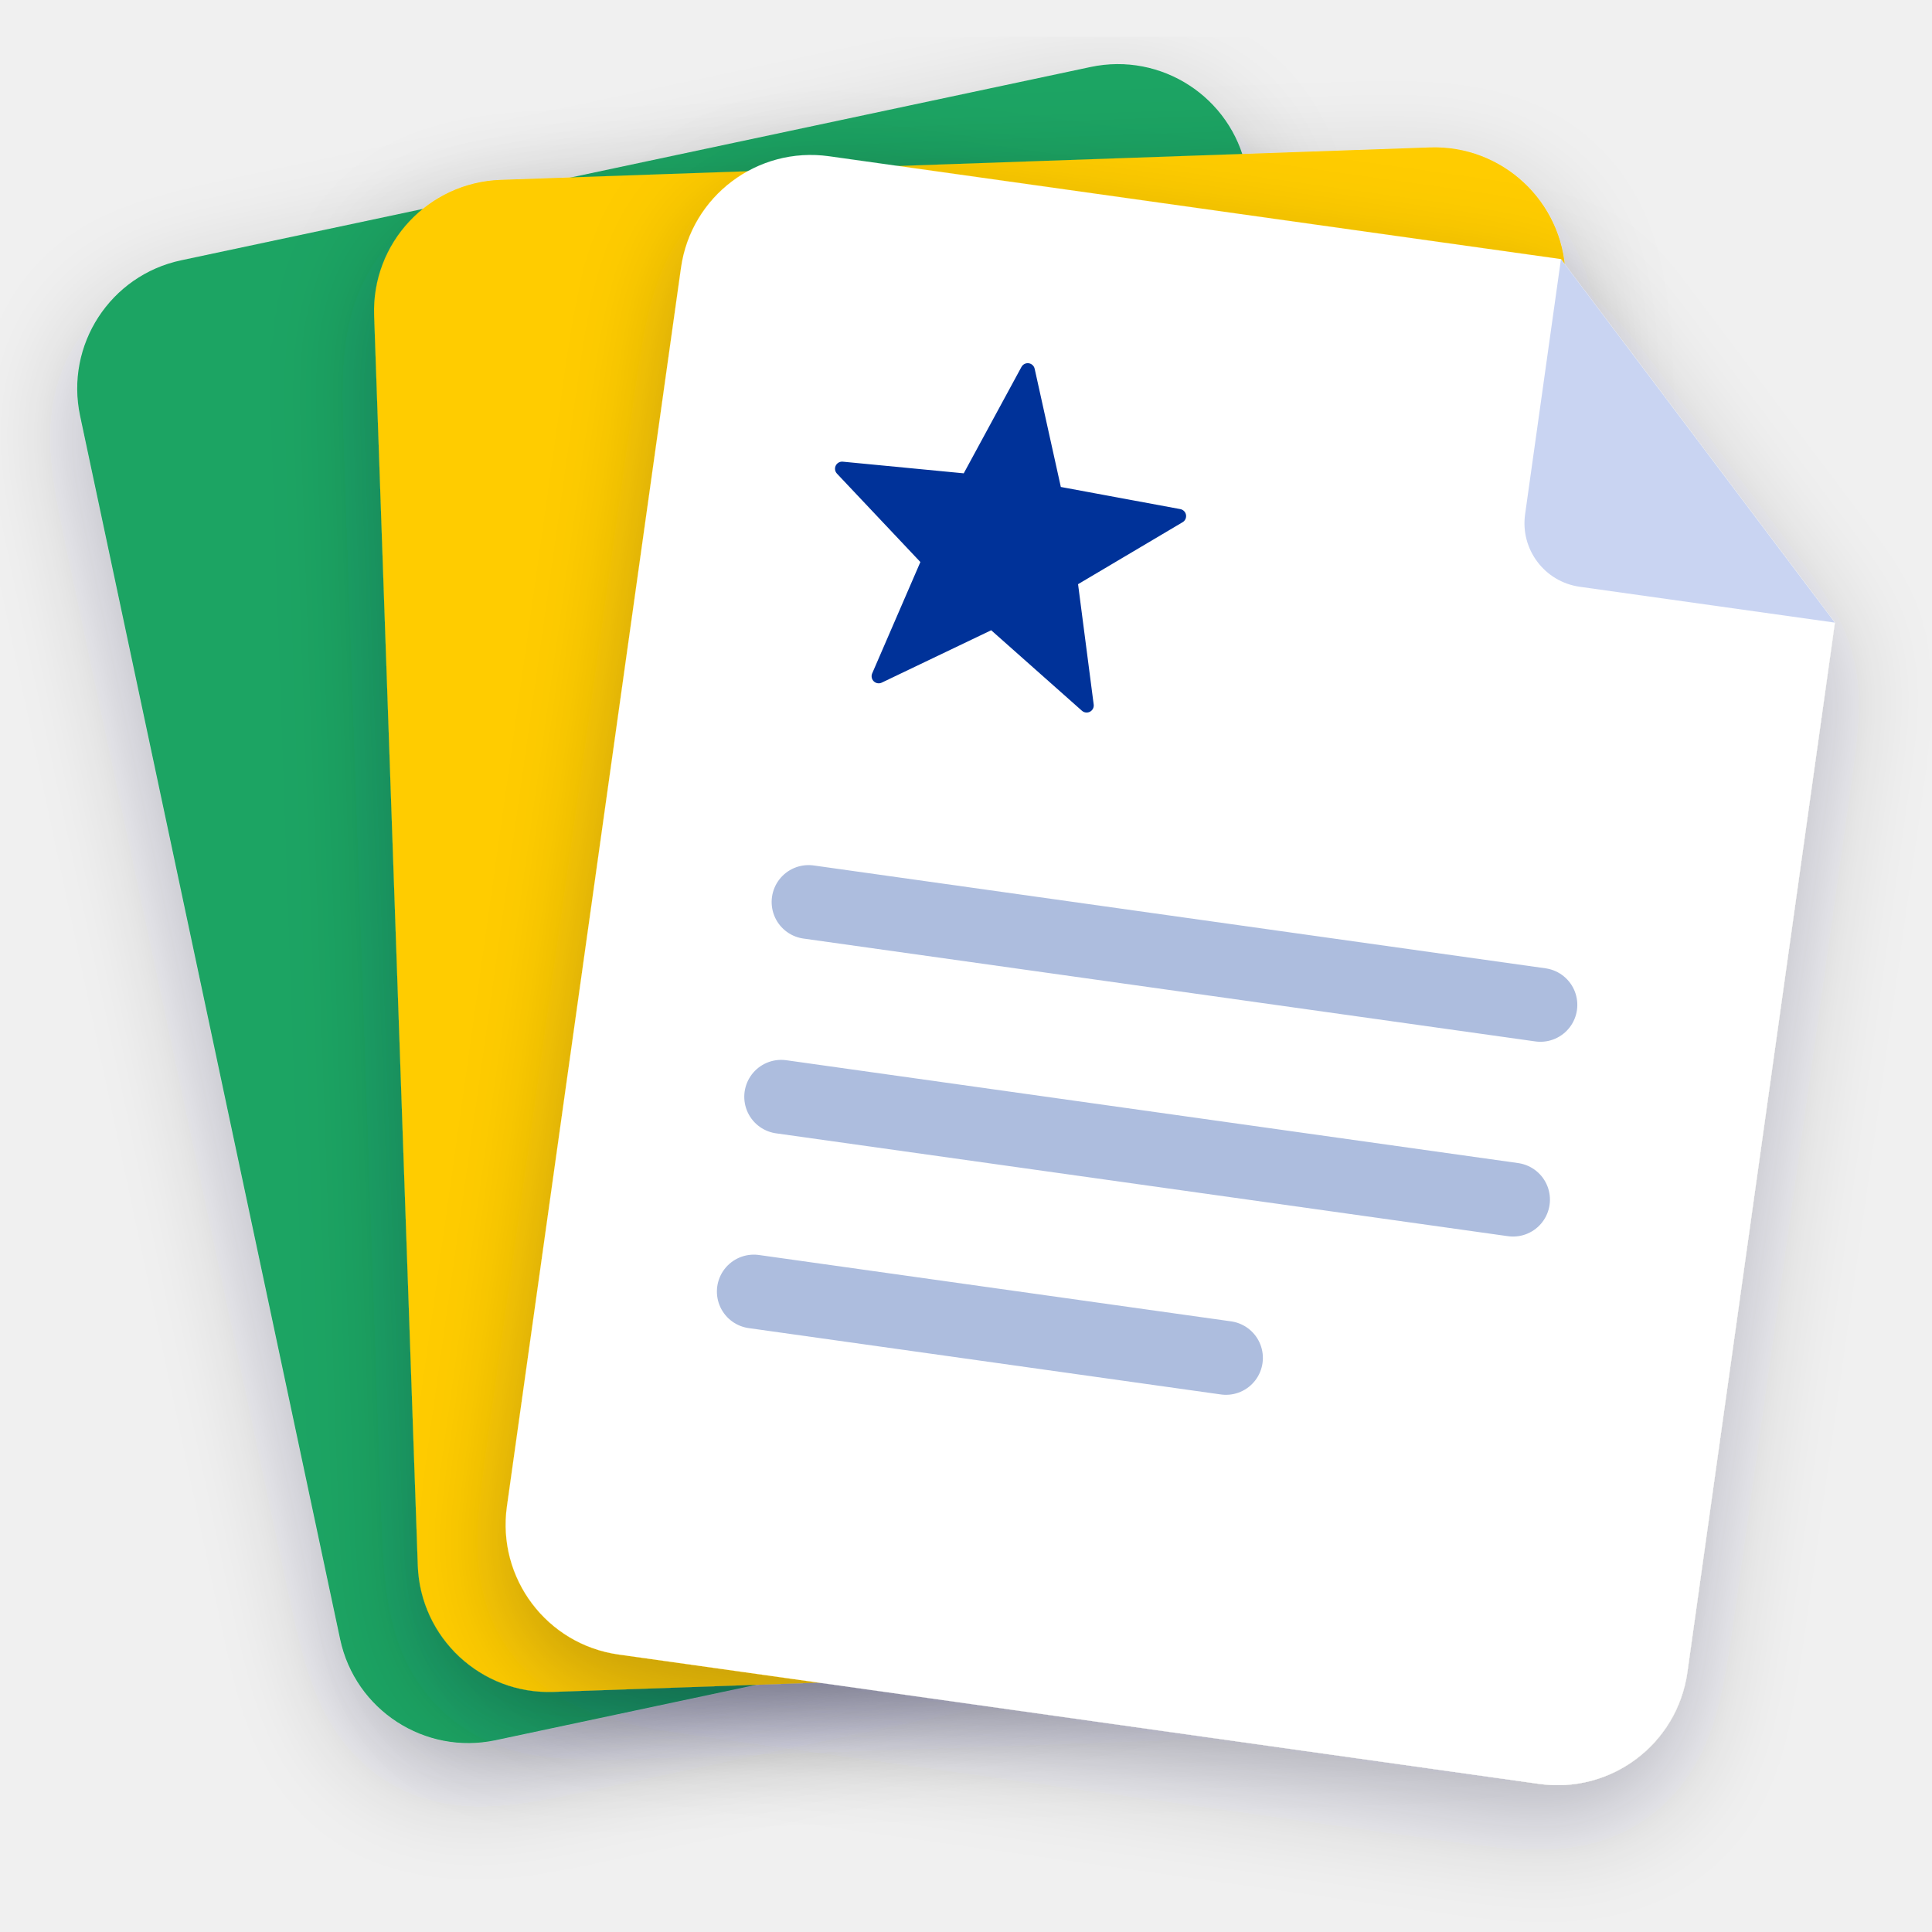
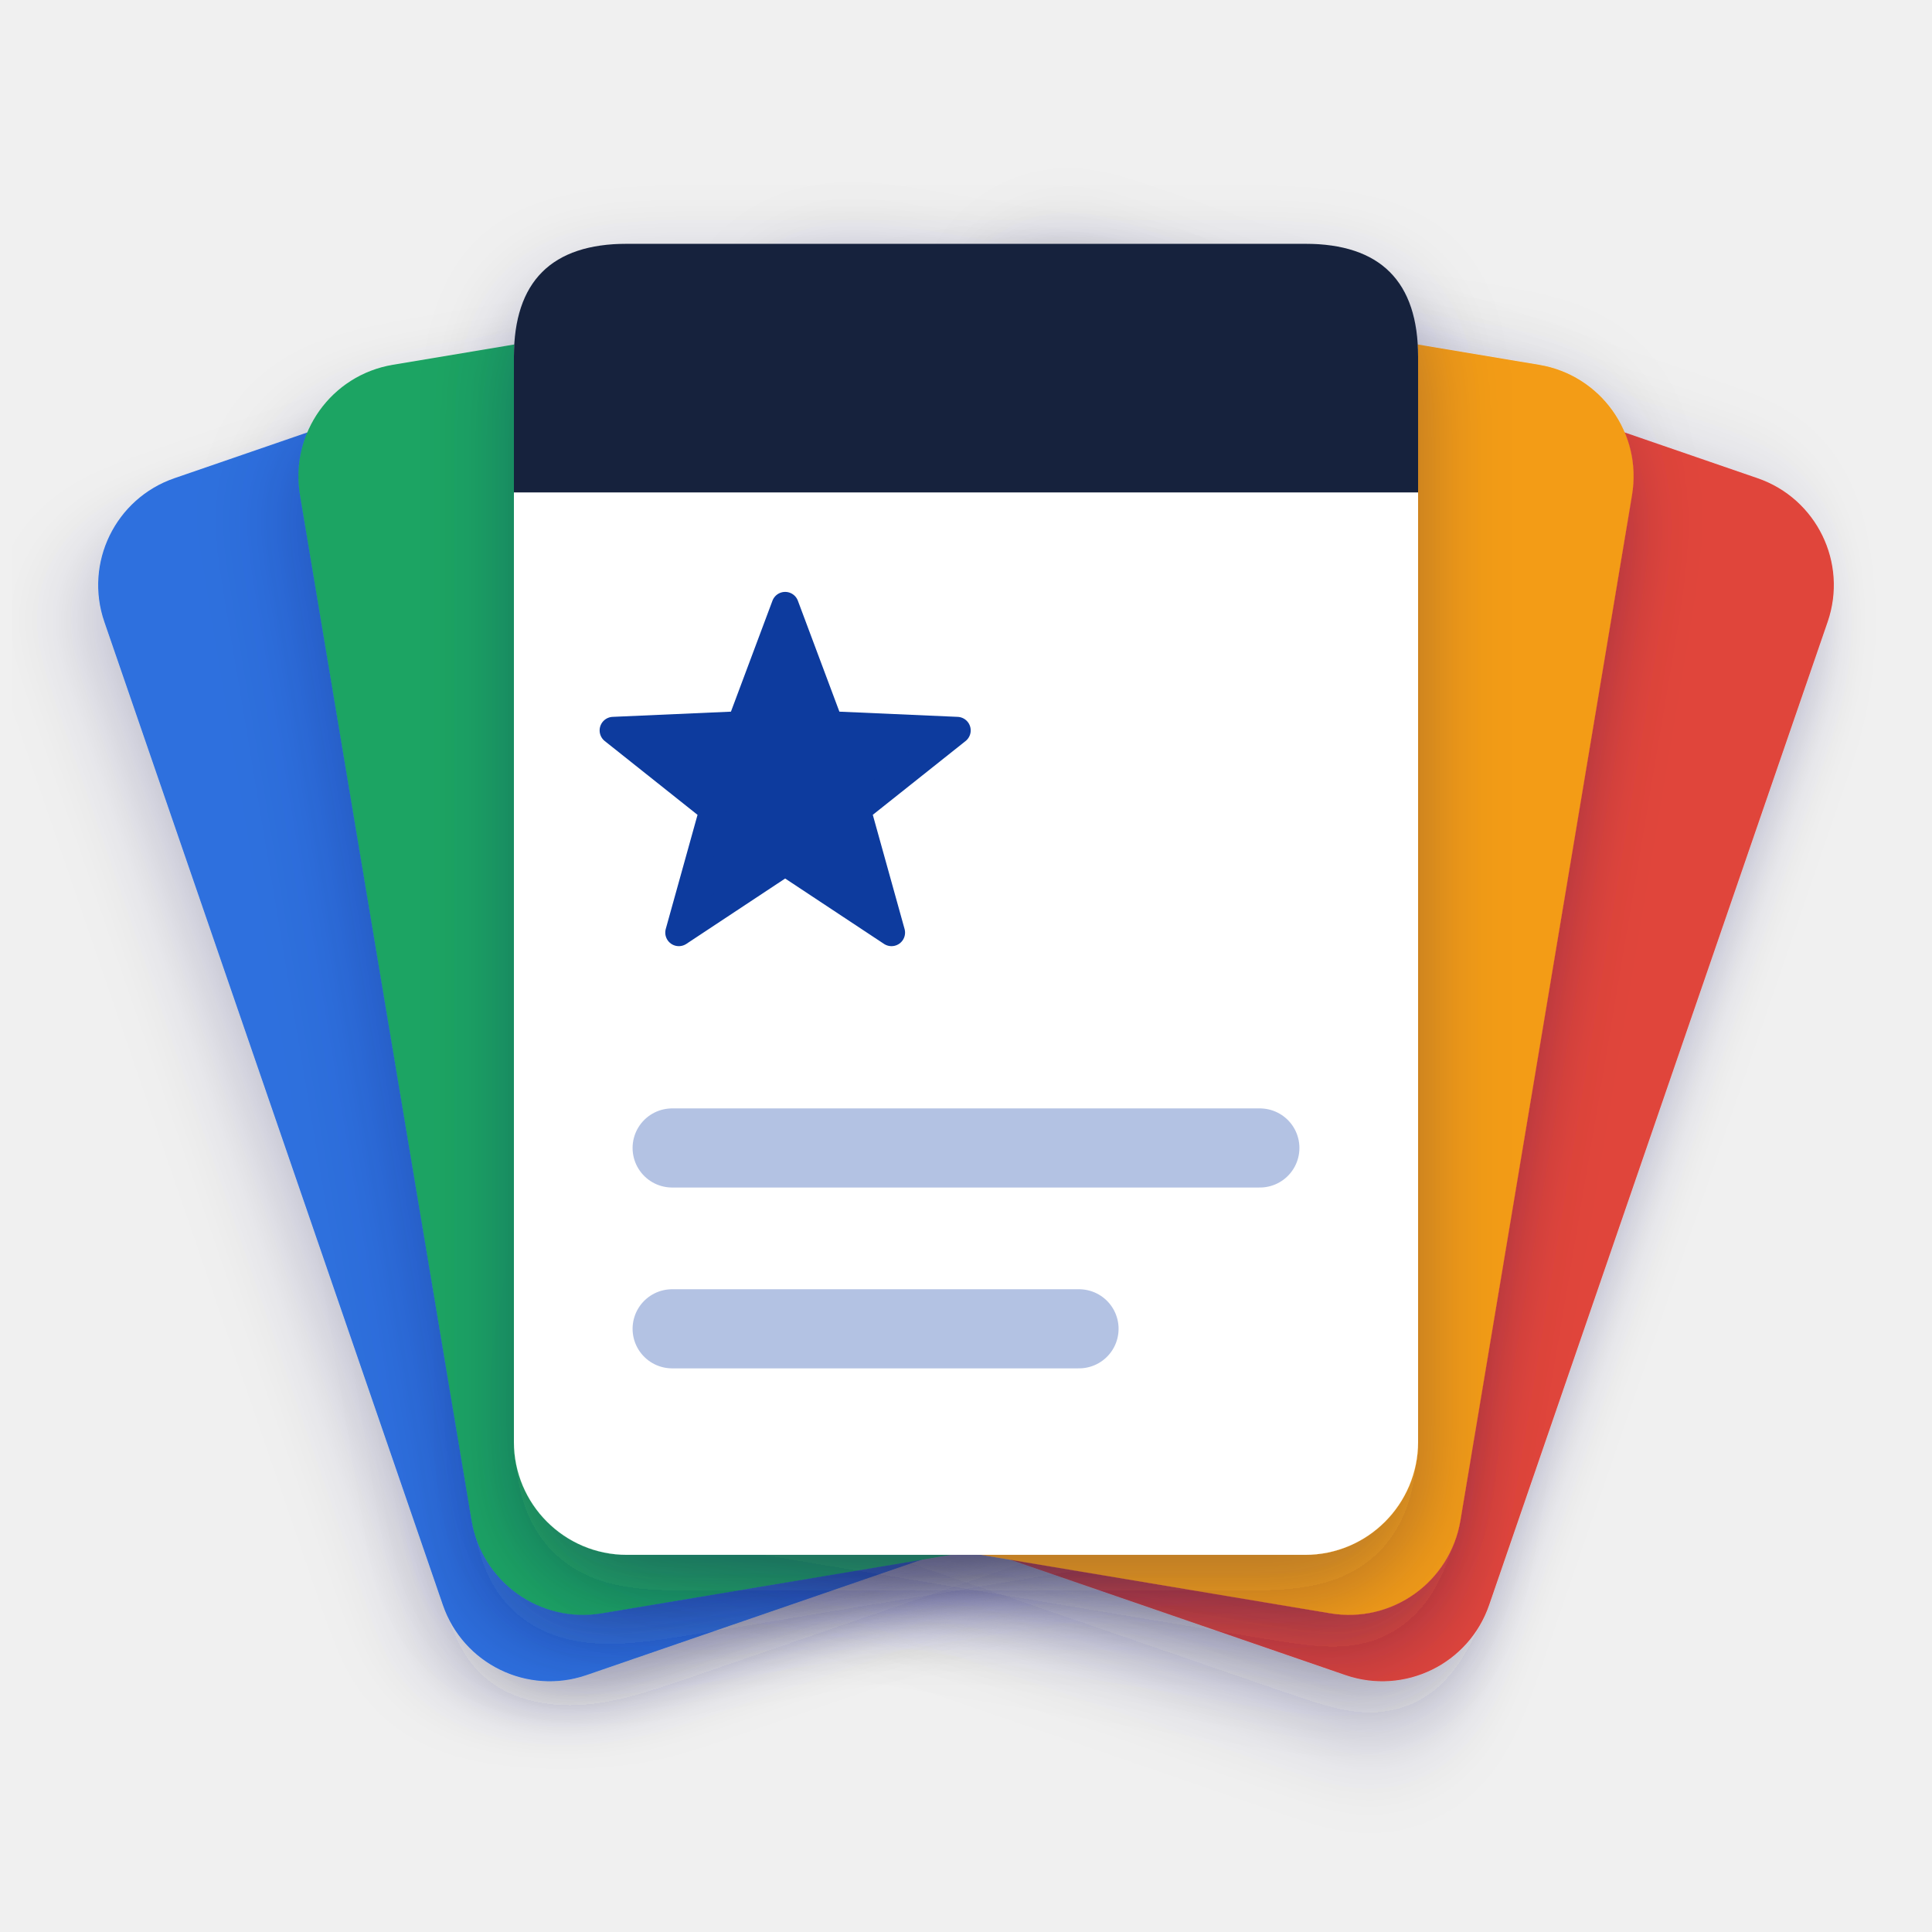
- <svg xmlns="http://www.w3.org/2000/svg" viewBox="0 0 512 512" width="512" height="512">
-   <filter id="ds" x="-25%" y="-25%" width="150%" height="150%">
-     <feDropShadow dx="0" dy="8" stdDeviation="11" flood-color="#0A1633" flood-opacity="0.24" />
-   </filter>
-   <g transform="translate(-36.1 -73.4) scale(1.215)">
-     <g filter="url(#ds)">
-       <g transform="rotate(-12 202.7 257.5)">
-         <path d="M101.3 92.5 H304.1 A28.6 28.6 0 0 1 332.7 121.1 V393.9 A28.6 28.6 0 0 1 304.1 422.5 H101.3 A28.6 28.6 0 0 1 72.7 393.9 V121.1 A28.6 28.6 0 0 1 101.3 92.5 Z" fill="#1FA463" />
-       </g>
-     </g>
-     <g filter="url(#ds)">
-       <g transform="rotate(-2 246 261)">
-         <path d="M144.6 96.0 H347.4 A28.6 28.6 0 0 1 376.0 124.6 V397.4 A28.6 28.6 0 0 1 347.4 426.0 H144.6 A28.6 28.6 0 0 1 116.0 397.4 V124.6 A28.6 28.6 0 0 1 144.6 96.0 Z" fill="#FFCC00" />
-       </g>
-     </g>
-     <g filter="url(#ds)">
-       <g transform="rotate(8 288 272)">
-         <path d="M186.6 107.0 H347.8 L418.0 177.2 V408.4 A28.6 28.6 0 0 1 389.4 437.0 H186.6 A28.6 28.6 0 0 1 158.0 408.4 V135.6 A28.6 28.6 0 0 1 186.6 107.0 Z" fill="#FFFFFF" />
-         <path d="M347.8 107.0 V163.2 A14 14 0 0 0 361.8 177.2 H418.0 Z" fill="#C9D4F2" />
-         <polygon points="236.0,147.2 245.6,172.9 273.1,174.1 251.6,191.3 258.9,217.8 236.0,202.6 213.1,217.8 220.4,191.3 198.9,174.1 226.4,172.9" fill="#003399" stroke="#003399" stroke-width="3.1" stroke-linejoin="round" />
-         <g stroke="#ADBDDE" stroke-width="16.1" stroke-linecap="round">
-           <path d="M204.8 268.7 H366.0" />
-           <path d="M204.8 311.6 H366.0" />
-           <path d="M204.8 354.5 H308.8" />
-         </g>
+ <svg xmlns="http://www.w3.org/2000/svg" viewBox="0 0 100 100" width="512" height="512">
+   <defs>
+     <filter id="s" x="-30%" y="-30%" width="160%" height="160%">
+       <feDropShadow dx="0" dy="1.6" stdDeviation="1.9" flood-color="#1B2A55" flood-opacity="0.3" />
+     </filter>
+   </defs>
+   <g transform="translate(50 50) scale(1.17) translate(-50 -49.95)">
+     <g transform="translate(0 2)">
+       <rect x="30" y="18" width="40" height="56" rx="5" fill="#2F6FDE" transform="rotate(-19 50 82)" filter="url(#s)" />
+       <rect x="30" y="18" width="40" height="56" rx="5" fill="#E0443A" transform="rotate(19 50 82)" filter="url(#s)" />
+       <rect x="30" y="18" width="40" height="56" rx="5" fill="#1FA463" transform="rotate(-9.5 50 82)" filter="url(#s)" />
+       <rect x="30" y="18" width="40" height="56" rx="5" fill="#F39C12" transform="rotate(9.5 50 82)" filter="url(#s)" />
+       <g filter="url(#s)">
+         <rect x="30" y="16" width="40" height="58" rx="5" fill="#FFFFFF" />
+         <path d="M30 27 V21 Q30 16 35 16 H65 Q70 16 70 21 V27 Z" fill="#14213D" />
+         <path d="M0 -10 L2.47 -3.4 L9.51 -3.09 L3.99 1.3 L5.88 8.09 L0 4.2 L-5.88 8.09 L-3.99 1.3 L-9.51 -3.09 L-2.47 -3.4 Z" fill="#0B3A9E" stroke="#0B3A9E" stroke-width="1.5" stroke-linejoin="round" transform="translate(42 40) scale(0.8)" />
+         <path d="M37 56 H63 M37 64 H55" stroke="#B3C2E3" stroke-width="3.5" stroke-linecap="round" />
      </g>
    </g>
  </g>
</svg>
